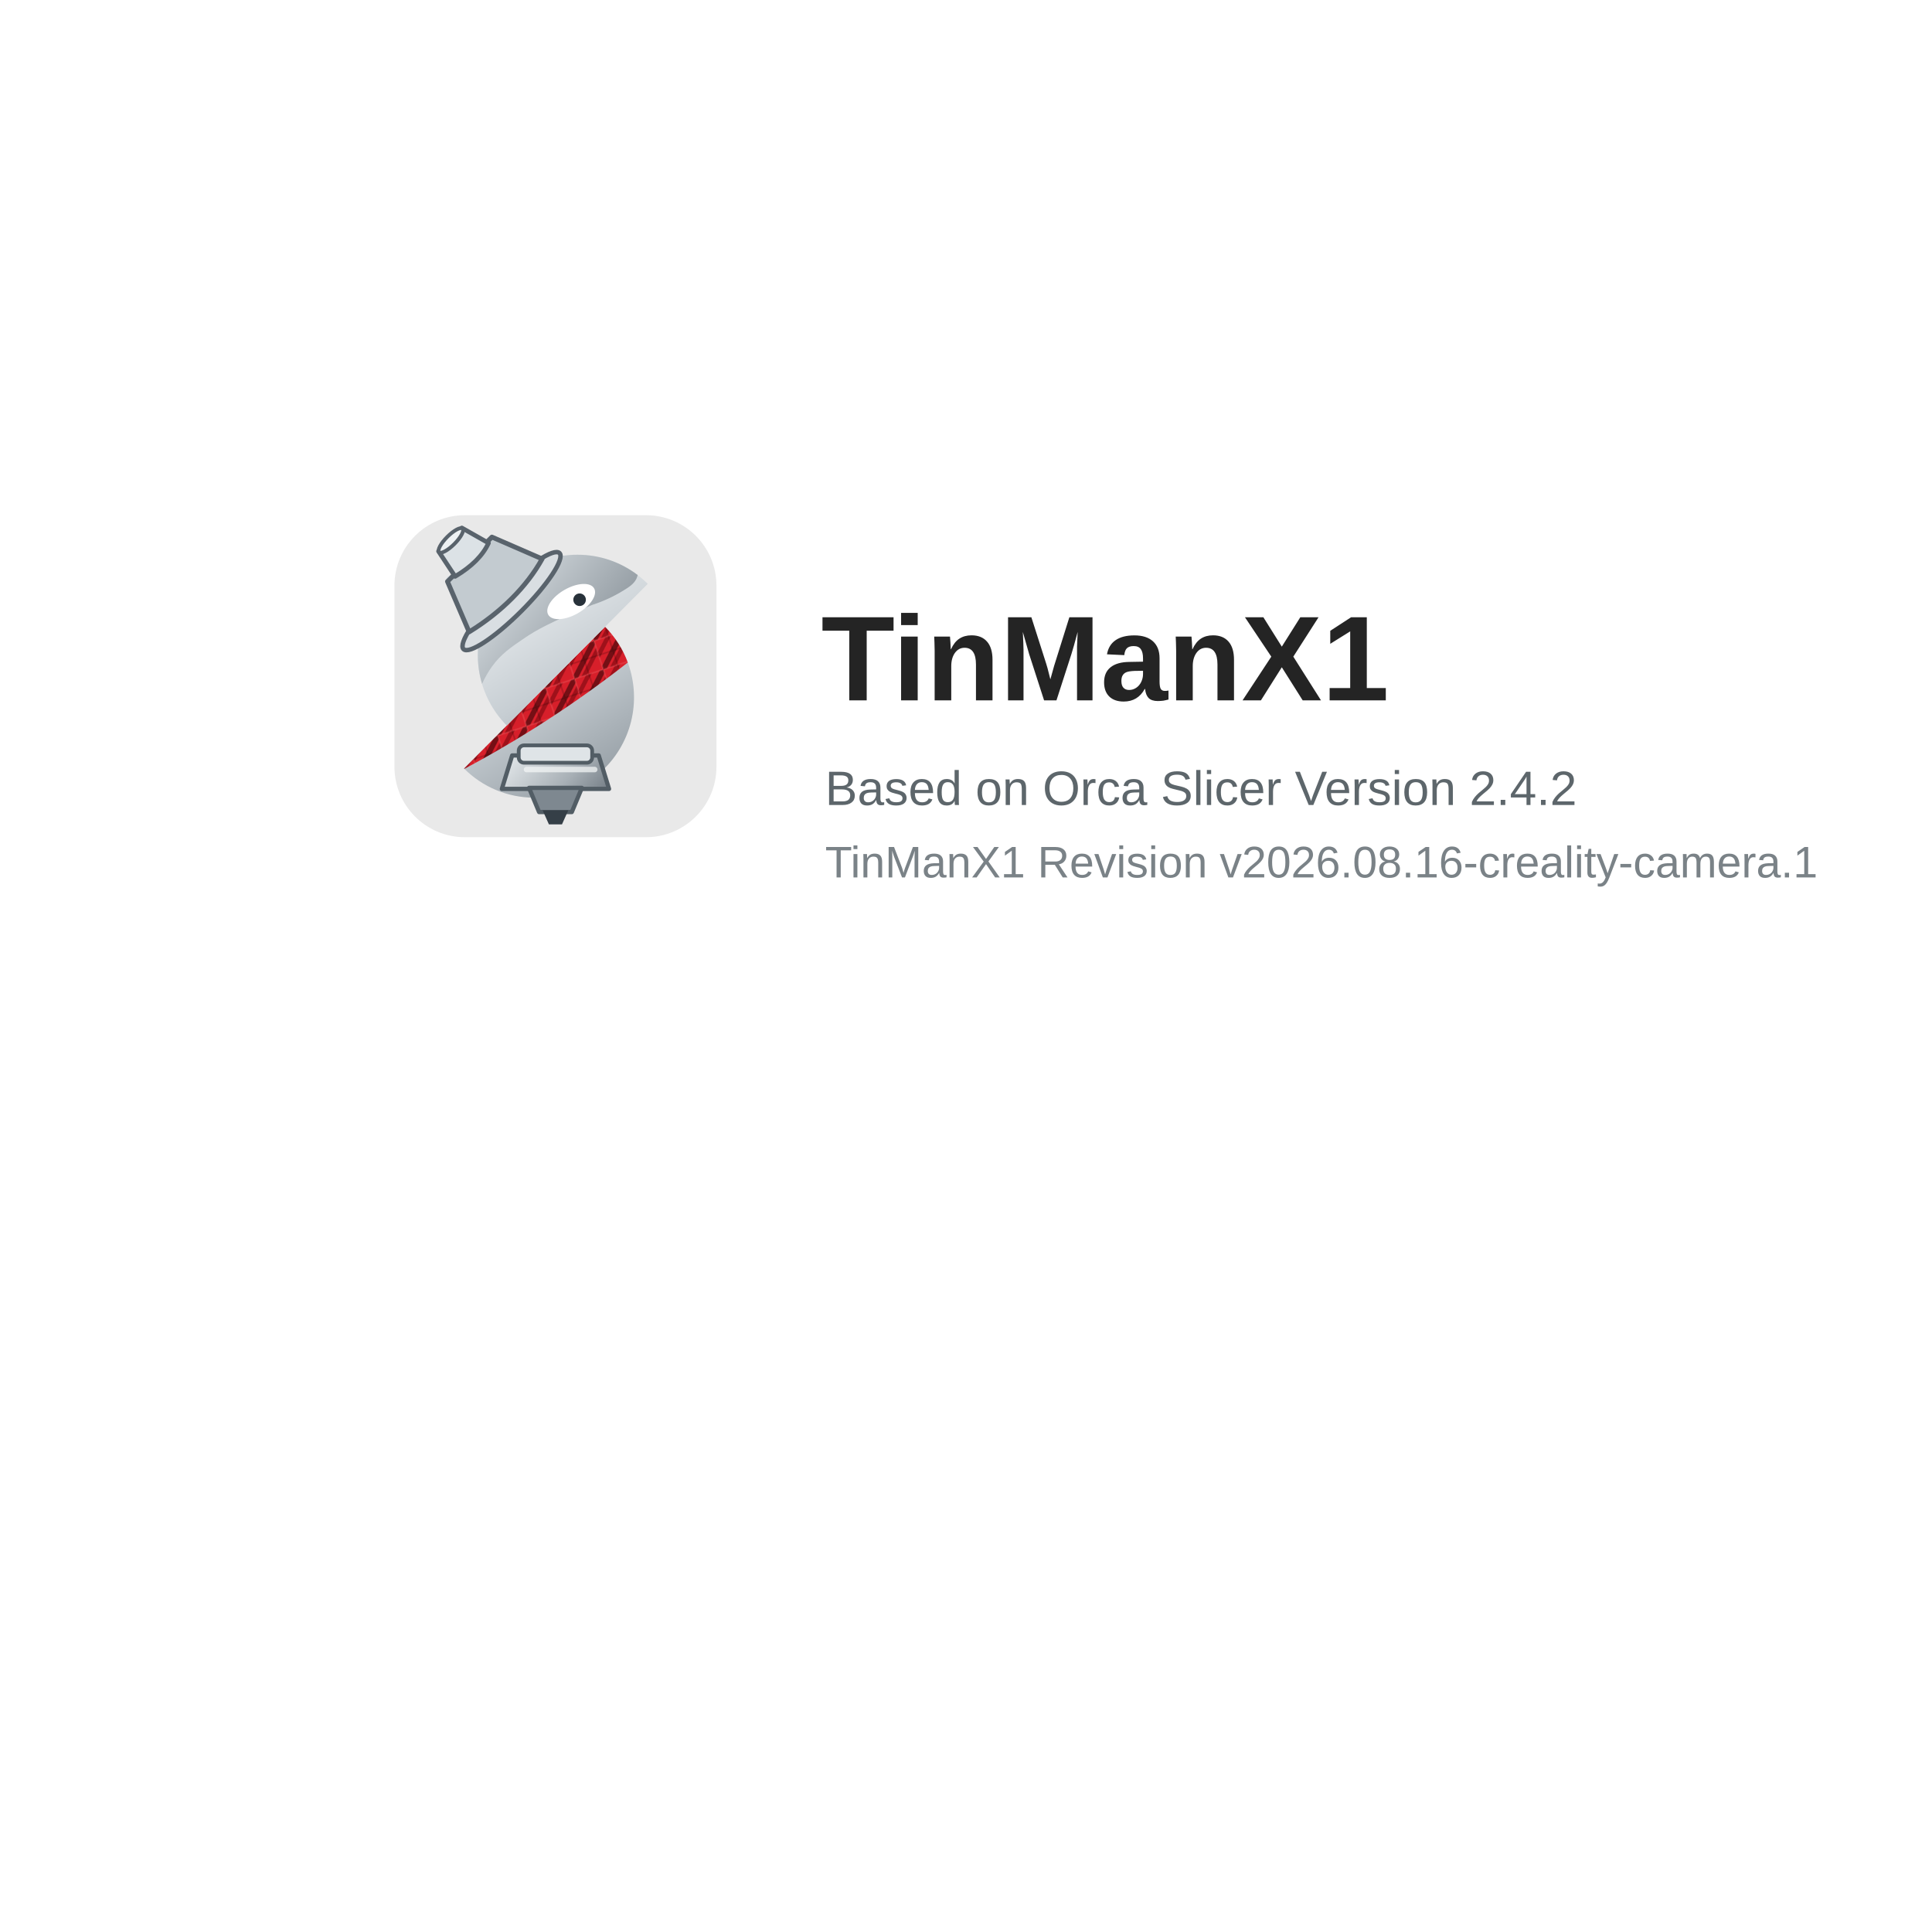
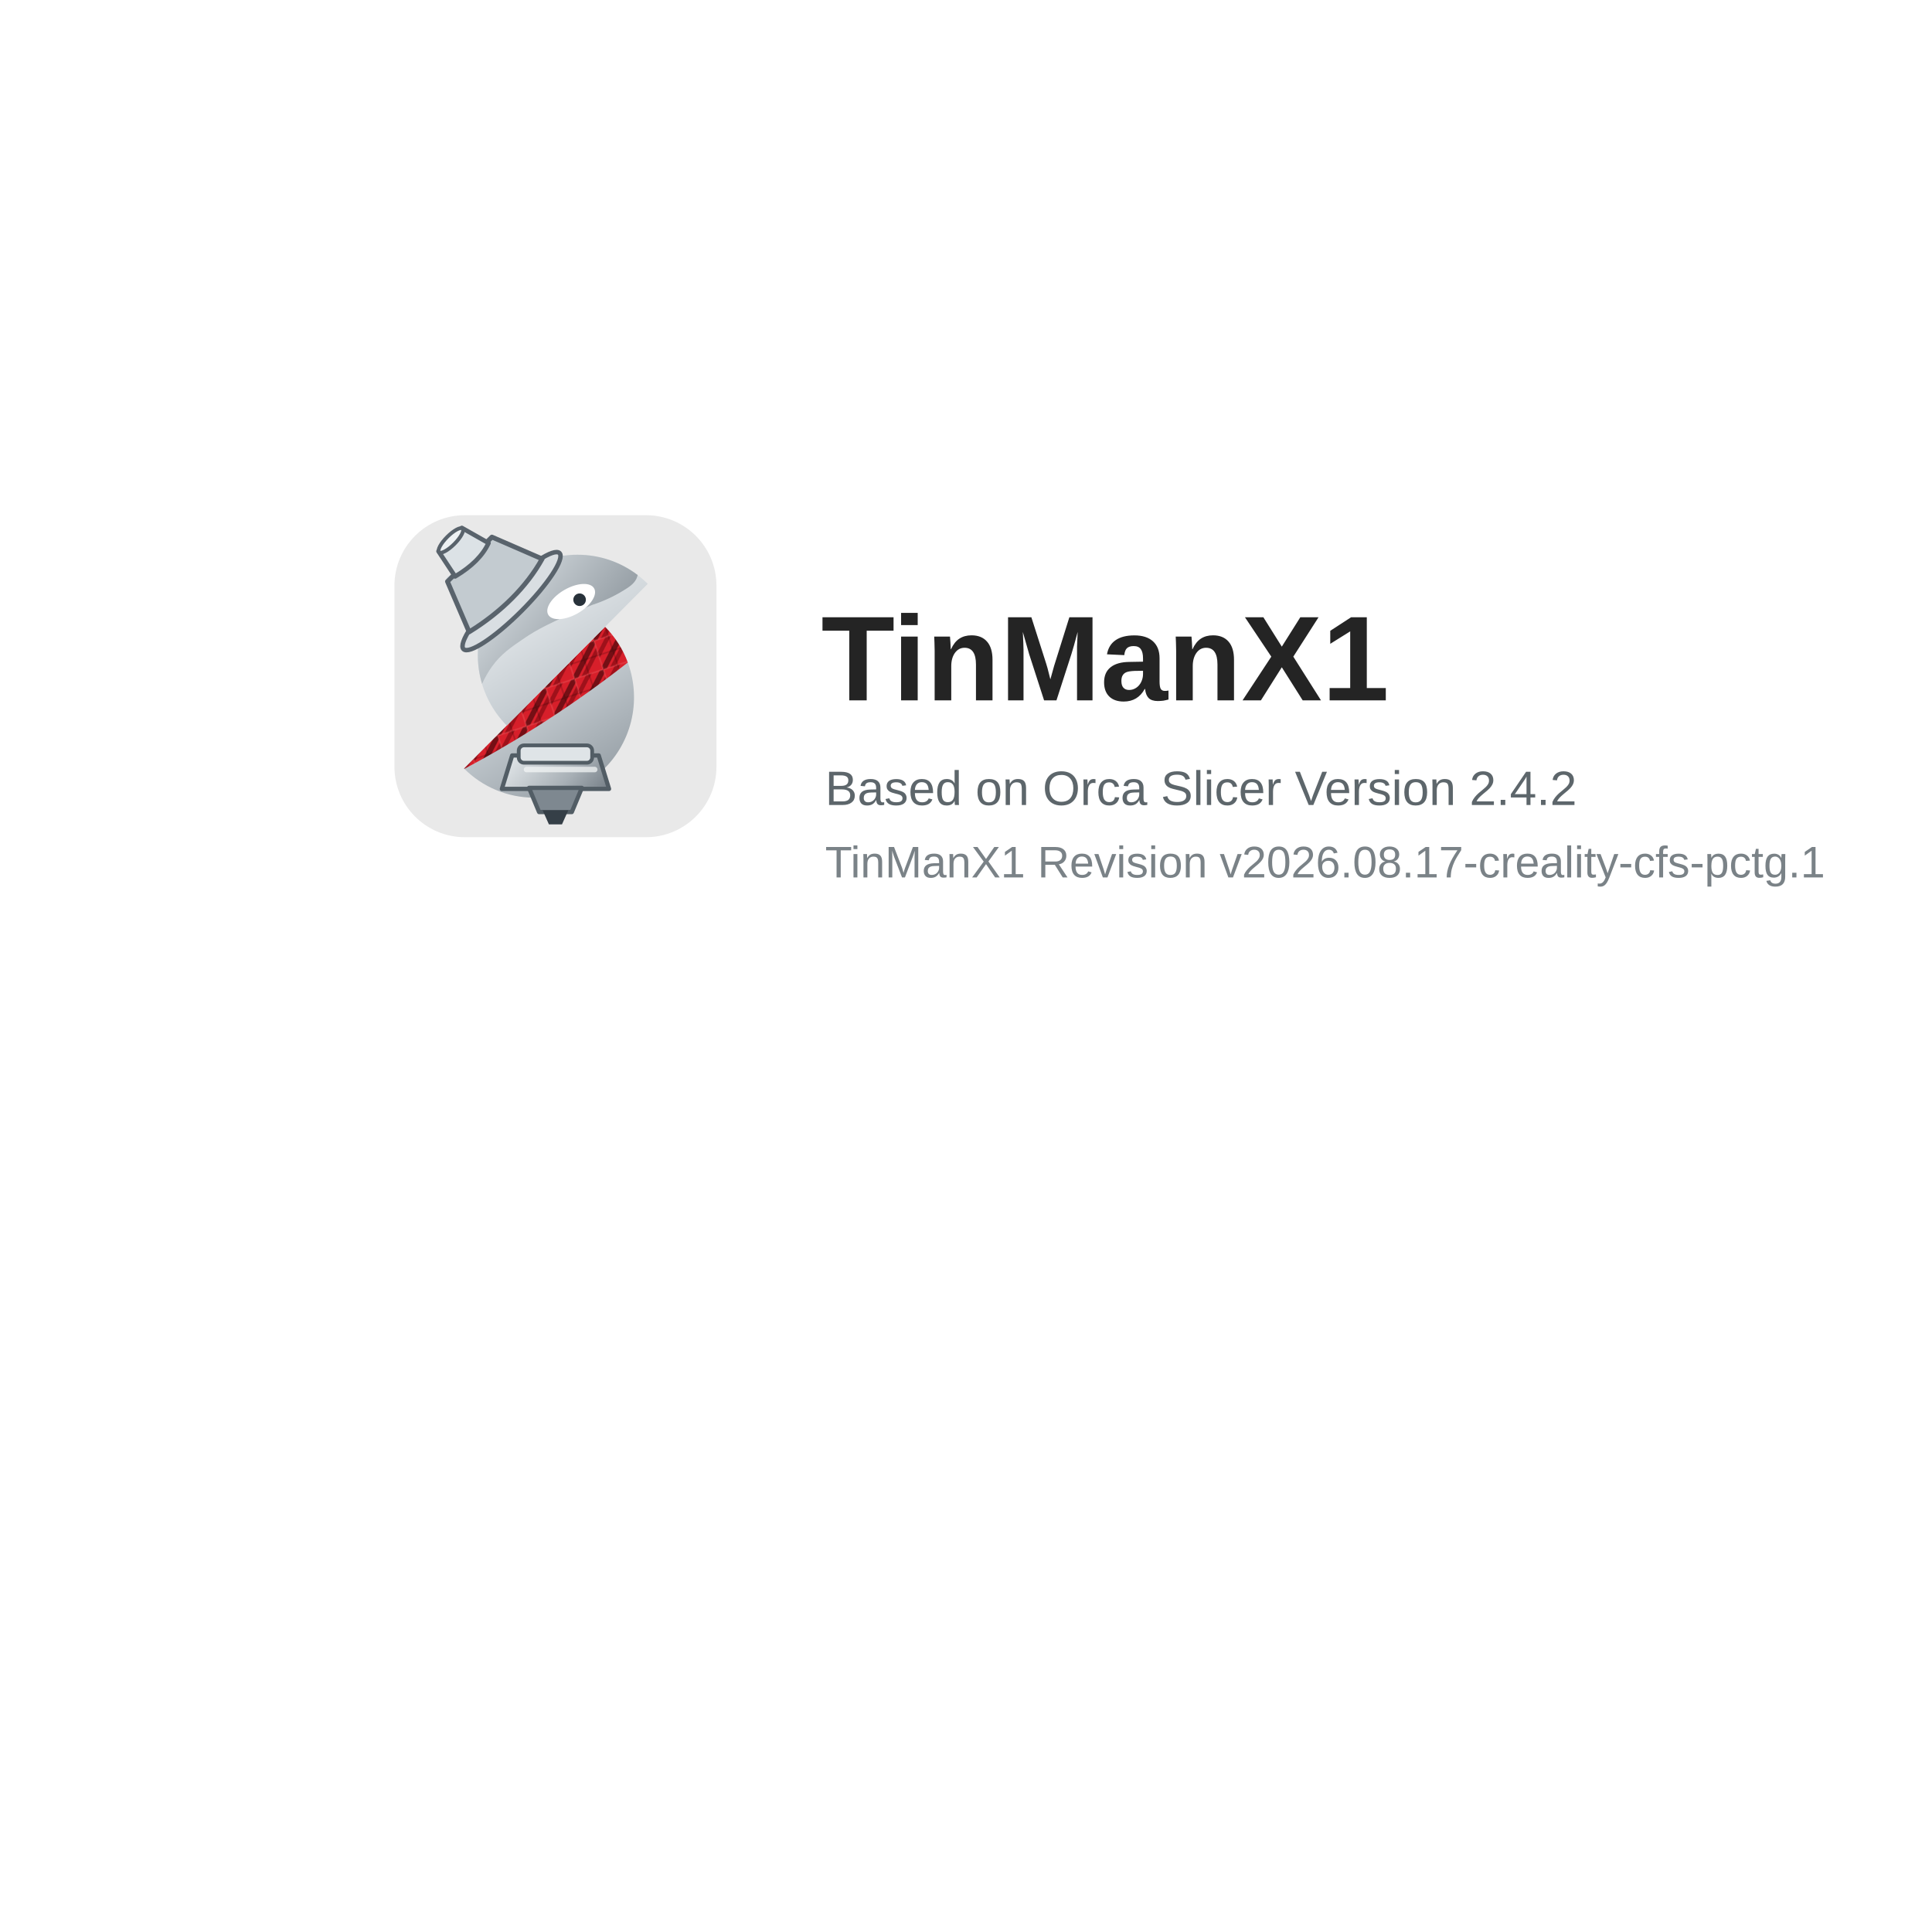
<svg xmlns="http://www.w3.org/2000/svg" width="480" height="480" viewBox="0 0 480 480">
  <defs>
    <linearGradient id="tmxSilver" x1="18" y1="8" x2="47" y2="55" gradientUnits="userSpaceOnUse">
      <stop offset="0" stop-color="#f7f9fa" />
      <stop offset=".52" stop-color="#c7ced3" />
      <stop offset="1" stop-color="#8d969d" />
    </linearGradient>
    <linearGradient id="tmxDarkSilver" x1="19" y1="10" x2="49" y2="35" gradientUnits="userSpaceOnUse">
      <stop offset="0" stop-color="#dce2e6" />
      <stop offset="1" stop-color="#6f7981" />
    </linearGradient>
    <linearGradient id="tmxNozzle" x1="24" y1="43" x2="43" y2="60" gradientUnits="userSpaceOnUse">
      <stop offset="0" stop-color="#eef2f4" />
      <stop offset=".55" stop-color="#a8b0b6" />
      <stop offset="1" stop-color="#59636c" />
    </linearGradient>
    <pattern id="tmxCarbonRed" width="6" height="6" patternUnits="userSpaceOnUse" patternTransform="rotate(-18)">
      <rect width="6" height="6" fill="#D71F2A" />
      <path d="M-2 1 1-2M0 6 6 0M5 8 8 5" fill="none" stroke="#250204" stroke-width="1.05" opacity=".55" />
      <path d="M-2 5 5-2M1 7 7 1" fill="none" stroke="#7c0810" stroke-width=".85" opacity=".62" />
      <path d="M0 0h6v6h-6z" fill="none" stroke="#f06a70" stroke-width=".35" opacity=".28" />
      <path d="M0 3h6M3 0v6" fill="none" stroke="#180102" stroke-width=".28" opacity=".22" />
    </pattern>
  </defs>
  <rect width="480" height="480" fill="#ffffff" />
  <g transform="translate(98 128)">
    <g transform="scale(1.25)">
      <rect width="64" height="64" rx="14" fill="#e9e9e9" />
      <path d="M13.84,50.354a19.7,19.7,0,0,0,13.883,5.79A19.944,19.944,0,0,0,41.858,22.182Z" fill="url(#tmxSilver)" />
      <path d="M41.858,22.181,13.84,50.354l.061.059A220.548,220.548,0,0,0,46.378,29.277a19.964,19.964,0,0,0-4.52-7.1" fill="url(#tmxCarbonRed)" />
      <path d="M36.381,7.856A19.943,19.943,0,0,0,22.327,41.818L50.345,13.646a19.693,19.693,0,0,0-13.964-5.79" fill="url(#tmxSilver)" />
      <path d="M36.381,7.856A19.636,19.636,0,0,0,26.04,10.782a22.742,22.742,0,0,0-5.91-.745,23.084,23.084,0,0,0-9.477,2.124.632.632,0,0,0,.129,1.191,13.52,13.52,0,0,1,8.069,5.137A20.06,20.06,0,0,0,17.41,33.534a19.873,19.873,0,0,1,2-3.488c1.819-2.5,3.743-3.8,6.585-5.723,2.093-1.416,5-3.077,13.359-6.512a28.421,28.421,0,0,0,6.12-2.821c1.4-.831,2.461-1.615,2.8-2.842.024-.086.045-.172.065-.256A19.655,19.655,0,0,0,36.381,7.856" fill="url(#tmxDarkSilver)" />
      <path d="M39.69,14.551c.727,1.285-.728,3.495-3.249,4.937s-5.154,1.569-5.88.284.727-3.495,3.248-4.937,5.154-1.569,5.881-.284" fill="#fff" />
      <circle cx="36.8" cy="16.8" r="1.25" fill="#28323a" />
      <g transform="translate(-17 1) rotate(-45 34.2 12.5) scale(1.05)">
        <ellipse cx="34.25" cy="18.4" rx="12.85" ry="2.65" fill="#d9dee2" stroke="#59636c" stroke-width=".85" />
        <path d="M28.3,7.2h11.9l3.8,9.65c-5.75,1.65-12.65,1.65-19.55,0Z" fill="#c3cbd0" stroke="#59636c" stroke-width=".9" stroke-linejoin="round" />
        <path d="M31.15,1.95h6.25l1.55,5.6c-2.45.9-5.4.9-8.95,0Z" fill="#dce2e6" stroke="#59636c" stroke-width=".85" stroke-linejoin="round" />
        <ellipse cx="34.25" cy="2.15" rx="3.15" ry=".95" fill="#eef2f4" stroke="#59636c" stroke-width=".7" />
      </g>
      <path d="M23.4,47.75h17.2l2.05,6.65H21.35Z" fill="url(#tmxNozzle)" stroke="#525d65" stroke-width=".85" stroke-linejoin="round" />
      <path d="M26.75,54.2h10.5l-2,4.8h-6.5Z" fill="#7e8890" stroke="#525d65" stroke-width=".85" stroke-linejoin="round" />
      <path d="M29.45,58.65h5.1l-1.25,2.8h-2.6Z" fill="#353f47" />
      <rect x="24.7" y="45.75" width="14.6" height="3.45" rx="1.05" fill="#dfe4e7" stroke="#525d65" stroke-width=".75" />
      <path d="M26.25,50.55h13.55" fill="none" stroke="#f4f6f7" stroke-width="1.1" stroke-linecap="round" opacity=".72" />
    </g>
    <text x="106" y="46" font-family="Arial, Helvetica, sans-serif" font-size="30" font-weight="700" fill="#242424">TinManX1</text>
    <text x="107" y="72" font-family="Arial, Helvetica, sans-serif" font-size="12" fill="#5d666b">Based on Orca Slicer Version 2.4.2</text>
-     <text x="107" y="90" font-family="Arial, Helvetica, sans-serif" font-size="11" fill="#7a8287">TinManX1 Revision v2026.08.16-creality-camera.1</text>
+     <text x="107" y="90" font-family="Arial, Helvetica, sans-serif" font-size="11" fill="#7a8287">TinManX1 Revision v2026.08.17-creality-cfs-pctg.1</text>
  </g>
</svg>
